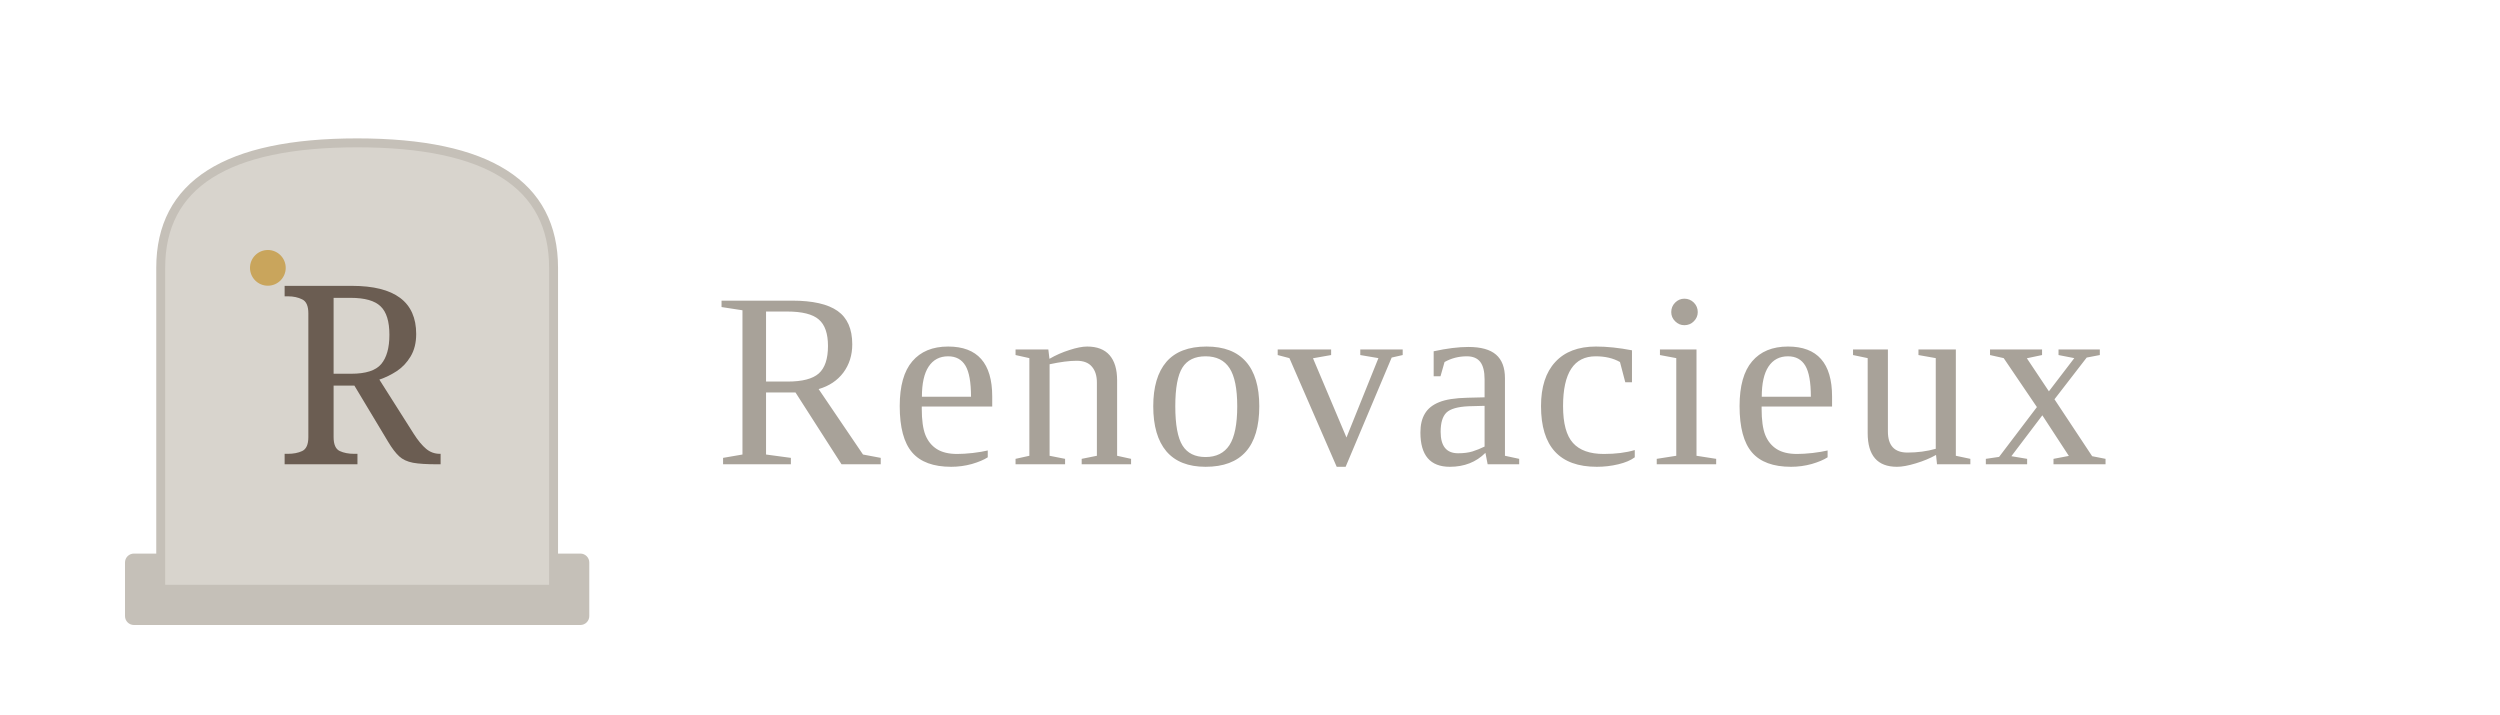
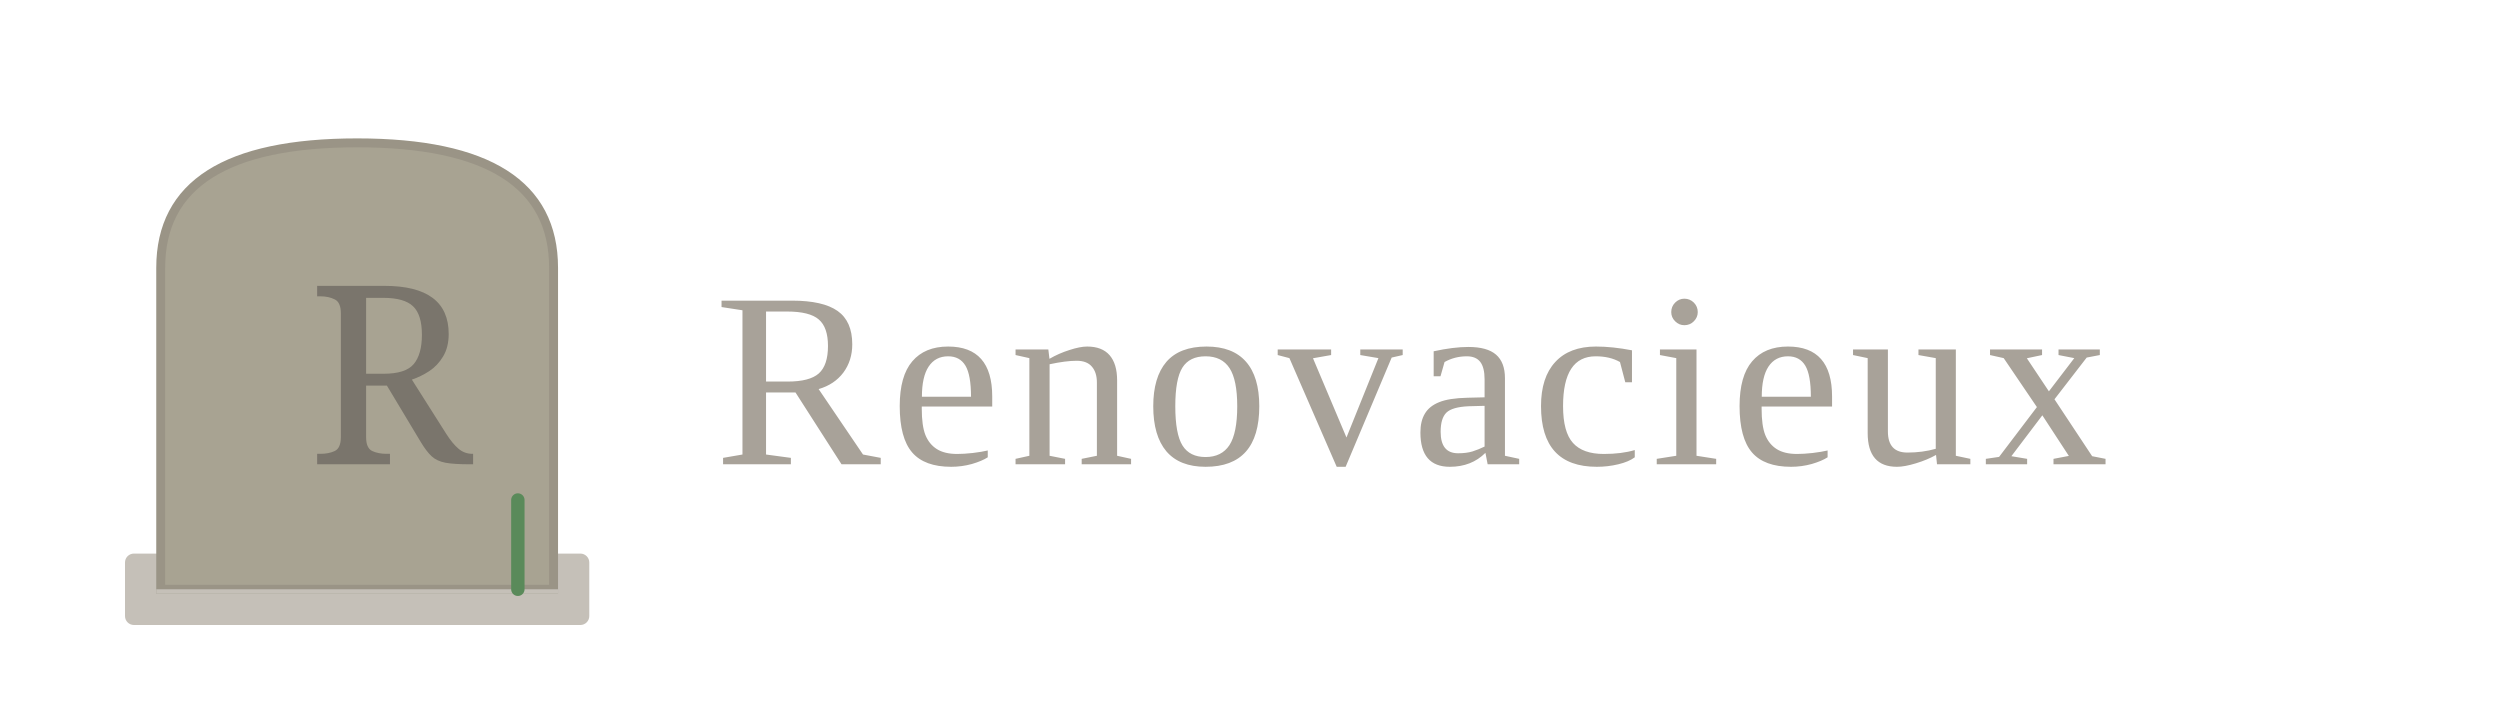
<svg xmlns="http://www.w3.org/2000/svg" viewBox="0 0 280 80">
  <defs>
-     <linearGradient id="shine" x1="-50%" y1="0%" x2="0%" y2="0%">
-       <stop offset="0%" style="stop-color:rgba(255,255,255,0);" />
-       <stop offset="45%" style="stop-color:rgba(255,255,255,0);" />
-       <stop offset="50%" style="stop-color:rgba(255,255,255,0.6);" />
-       <stop offset="55%" style="stop-color:rgba(255,255,255,0);" />
-       <stop offset="100%" style="stop-color:rgba(255,255,255,0);" />
-       <animate attributeName="x1" values="-50%;150%;150%;-50%" keyTimes="0;0.4;1;1" dur="5s" repeatCount="indefinite" />
-       <animate attributeName="x2" values="0%;200%;200%;0%" keyTimes="0;0.4;1;1" dur="5s" repeatCount="indefinite" />
+     <linearGradient id="cleanGradient" x1="0%" y1="100%" x2="0%" y2="0%">
+       <stop offset="0%" style="stop-color:#D8D4CD;">
+         <animate attributeName="offset" values="0%;100%;100%;0%" keyTimes="0;0.3;0.9;1" dur="6s" repeatCount="indefinite" />
+       </stop>
+       <stop offset="0%" style="stop-color:#A8A392;">
+         <animate attributeName="offset" values="0%;100%;100%;0%" keyTimes="0;0.3;0.9;1" dur="6s" repeatCount="indefinite" />
+       </stop>
    </linearGradient>
    <clipPath id="tombClip">
      <path d="M8 58 L8 22 Q8 8 30 8 Q52 8 52 22 L52 58 Z" />
    </clipPath>
  </defs>
  <g transform="translate(10, 8)">
    <rect x="4" y="54" width="52" height="8" rx="1" fill="#C5C0B8" />
-     <path d="M8 58 L8 22 Q8 8 30 8 Q52 8 52 22 L52 58 Z" fill="#D8D4CD" stroke="#C5C0B8" stroke-width="1" />
-     <rect x="0" y="0" width="60" height="62" fill="url(#shine)" clip-path="url(#tombClip)" />
-     <text x="30" y="44" text-anchor="middle" font-family="Georgia, serif" font-size="28" font-weight="400" fill="#6B5D52">R</text>
-     <circle cx="20" cy="22" r="2" fill="#C9A55C">
-       <animate attributeName="opacity" values="0;0;0;1;0.5;0;0;0" keyTimes="0;0.3;0.35;0.4;0.5;0.55;0.6;1" dur="5s" repeatCount="indefinite" />
+     <path d="M8 58 L8 22 Q8 8 30 8 Q52 8 52 22 L52 58 Z" fill="#A8A392" stroke="#9A9486" stroke-width="1" />
+     <path d="M8 58 L8 22 Q8 8 30 8 Q52 8 52 22 L52 58 Z" fill="#D8D4CD" stroke="#C5C0B8" stroke-width="1" clip-path="url(#cleanWipe)" />
+     <clipPath id="cleanWipe">
+       <rect x="0" y="58" width="60" height="60">
+         <animate attributeName="y" values="58;0;0;58" keyTimes="0;0.3;0.9;1" dur="6s" repeatCount="indefinite" />
+       </rect>
+     </clipPath>
+     <g fill="#8B8575" opacity="0">
+       <circle cx="15" cy="30" r="1.5">
+         <animate attributeName="opacity" values="0;0.8;0" keyTimes="0;0.1;1" dur="1.5s" begin="0.3s" repeatCount="indefinite" />
+         <animate attributeName="cy" values="30;-10" dur="1.5s" begin="0.3s" repeatCount="indefinite" />
+         <animate attributeName="cx" values="15;10" dur="1.5s" begin="0.3s" repeatCount="indefinite" />
+       </circle>
+       <circle cx="35" cy="40" r="1">
+         <animate attributeName="opacity" values="0;0.6;0" keyTimes="0;0.1;1" dur="1.8s" begin="0.5s" repeatCount="indefinite" />
+         <animate attributeName="cy" values="40;-10" dur="1.8s" begin="0.5s" repeatCount="indefinite" />
+         <animate attributeName="cx" values="35;45" dur="1.8s" begin="0.5s" repeatCount="indefinite" />
+       </circle>
+       <circle cx="25" cy="35" r="1.2">
+         <animate attributeName="opacity" values="0;0.7;0" keyTimes="0;0.1;1" dur="1.6s" begin="0.7s" repeatCount="indefinite" />
+         <animate attributeName="cy" values="35;-10" dur="1.6s" begin="0.7s" repeatCount="indefinite" />
+         <animate attributeName="cx" values="25;20" dur="1.6s" begin="0.7s" repeatCount="indefinite" />
+       </circle>
+       <circle cx="42" cy="28" r="0.8">
+         <animate attributeName="opacity" values="0;0.5;0" keyTimes="0;0.1;1" dur="1.4s" begin="0.9s" repeatCount="indefinite" />
+         <animate attributeName="cy" values="28;-10" dur="1.4s" begin="0.9s" repeatCount="indefinite" />
+         <animate attributeName="cx" values="42;50" dur="1.4s" begin="0.9s" repeatCount="indefinite" />
+       </circle>
+     </g>
+     <text x="30" y="44" text-anchor="middle" font-family="Georgia, serif" font-size="28" font-weight="400" fill="#7A756C">
+       <animate attributeName="fill" values="#7A756C;#4A453C;#4A453C;#7A756C" keyTimes="0;0.3;0.9;1" dur="6s" repeatCount="indefinite" />
+       R
+     </text>
+     <g transform="translate(48, 48)">
+       <path d="M0,10 Q0,5 0,0" stroke="#5A8A5A" stroke-width="1.5" fill="none" stroke-linecap="round">
+         <animate attributeName="d" values="M0,10 Q0,10 0,10;M0,10 Q0,5 0,0;M0,10 Q0,5 0,0;M0,10 Q0,10 0,10" keyTimes="0;0.35;0.9;1" dur="6s" repeatCount="indefinite" />
+       </path>
+       <g opacity="0">
+         <animate attributeName="opacity" values="0;0;1;1;0" keyTimes="0;0.3;0.4;0.9;1" dur="6s" repeatCount="indefinite" />
+         <circle cx="0" cy="-2" r="3" fill="#E8B0B0" />
+         <circle cx="-2.5" cy="0" r="2.5" fill="#E8B0B0" />
+         <circle cx="2.5" cy="0" r="2.5" fill="#E8B0B0" />
+         <circle cx="0" cy="2" r="2.5" fill="#E8B0B0" />
+         <circle cx="0" cy="0" r="2" fill="#F0D060" />
+       </g>
+     </g>
+     <circle cx="18" cy="18" r="2" fill="#C9A55C" opacity="0">
+       <animate attributeName="opacity" values="0;0;0;1;0;0" keyTimes="0;0.28;0.32;0.36;0.45;1" dur="6s" repeatCount="indefinite" />
    </circle>
  </g>
  <text x="80" y="52" font-family="Georgia, 'Times New Roman', serif" font-size="28" font-weight="400" fill="#A8A299" letter-spacing="1">Renovacieux</text>
-   <text x="80" y="52" font-family="Georgia, 'Times New Roman', serif" font-size="28" font-weight="400" fill="url(#shine)" letter-spacing="1">Renovacieux</text>
</svg>
